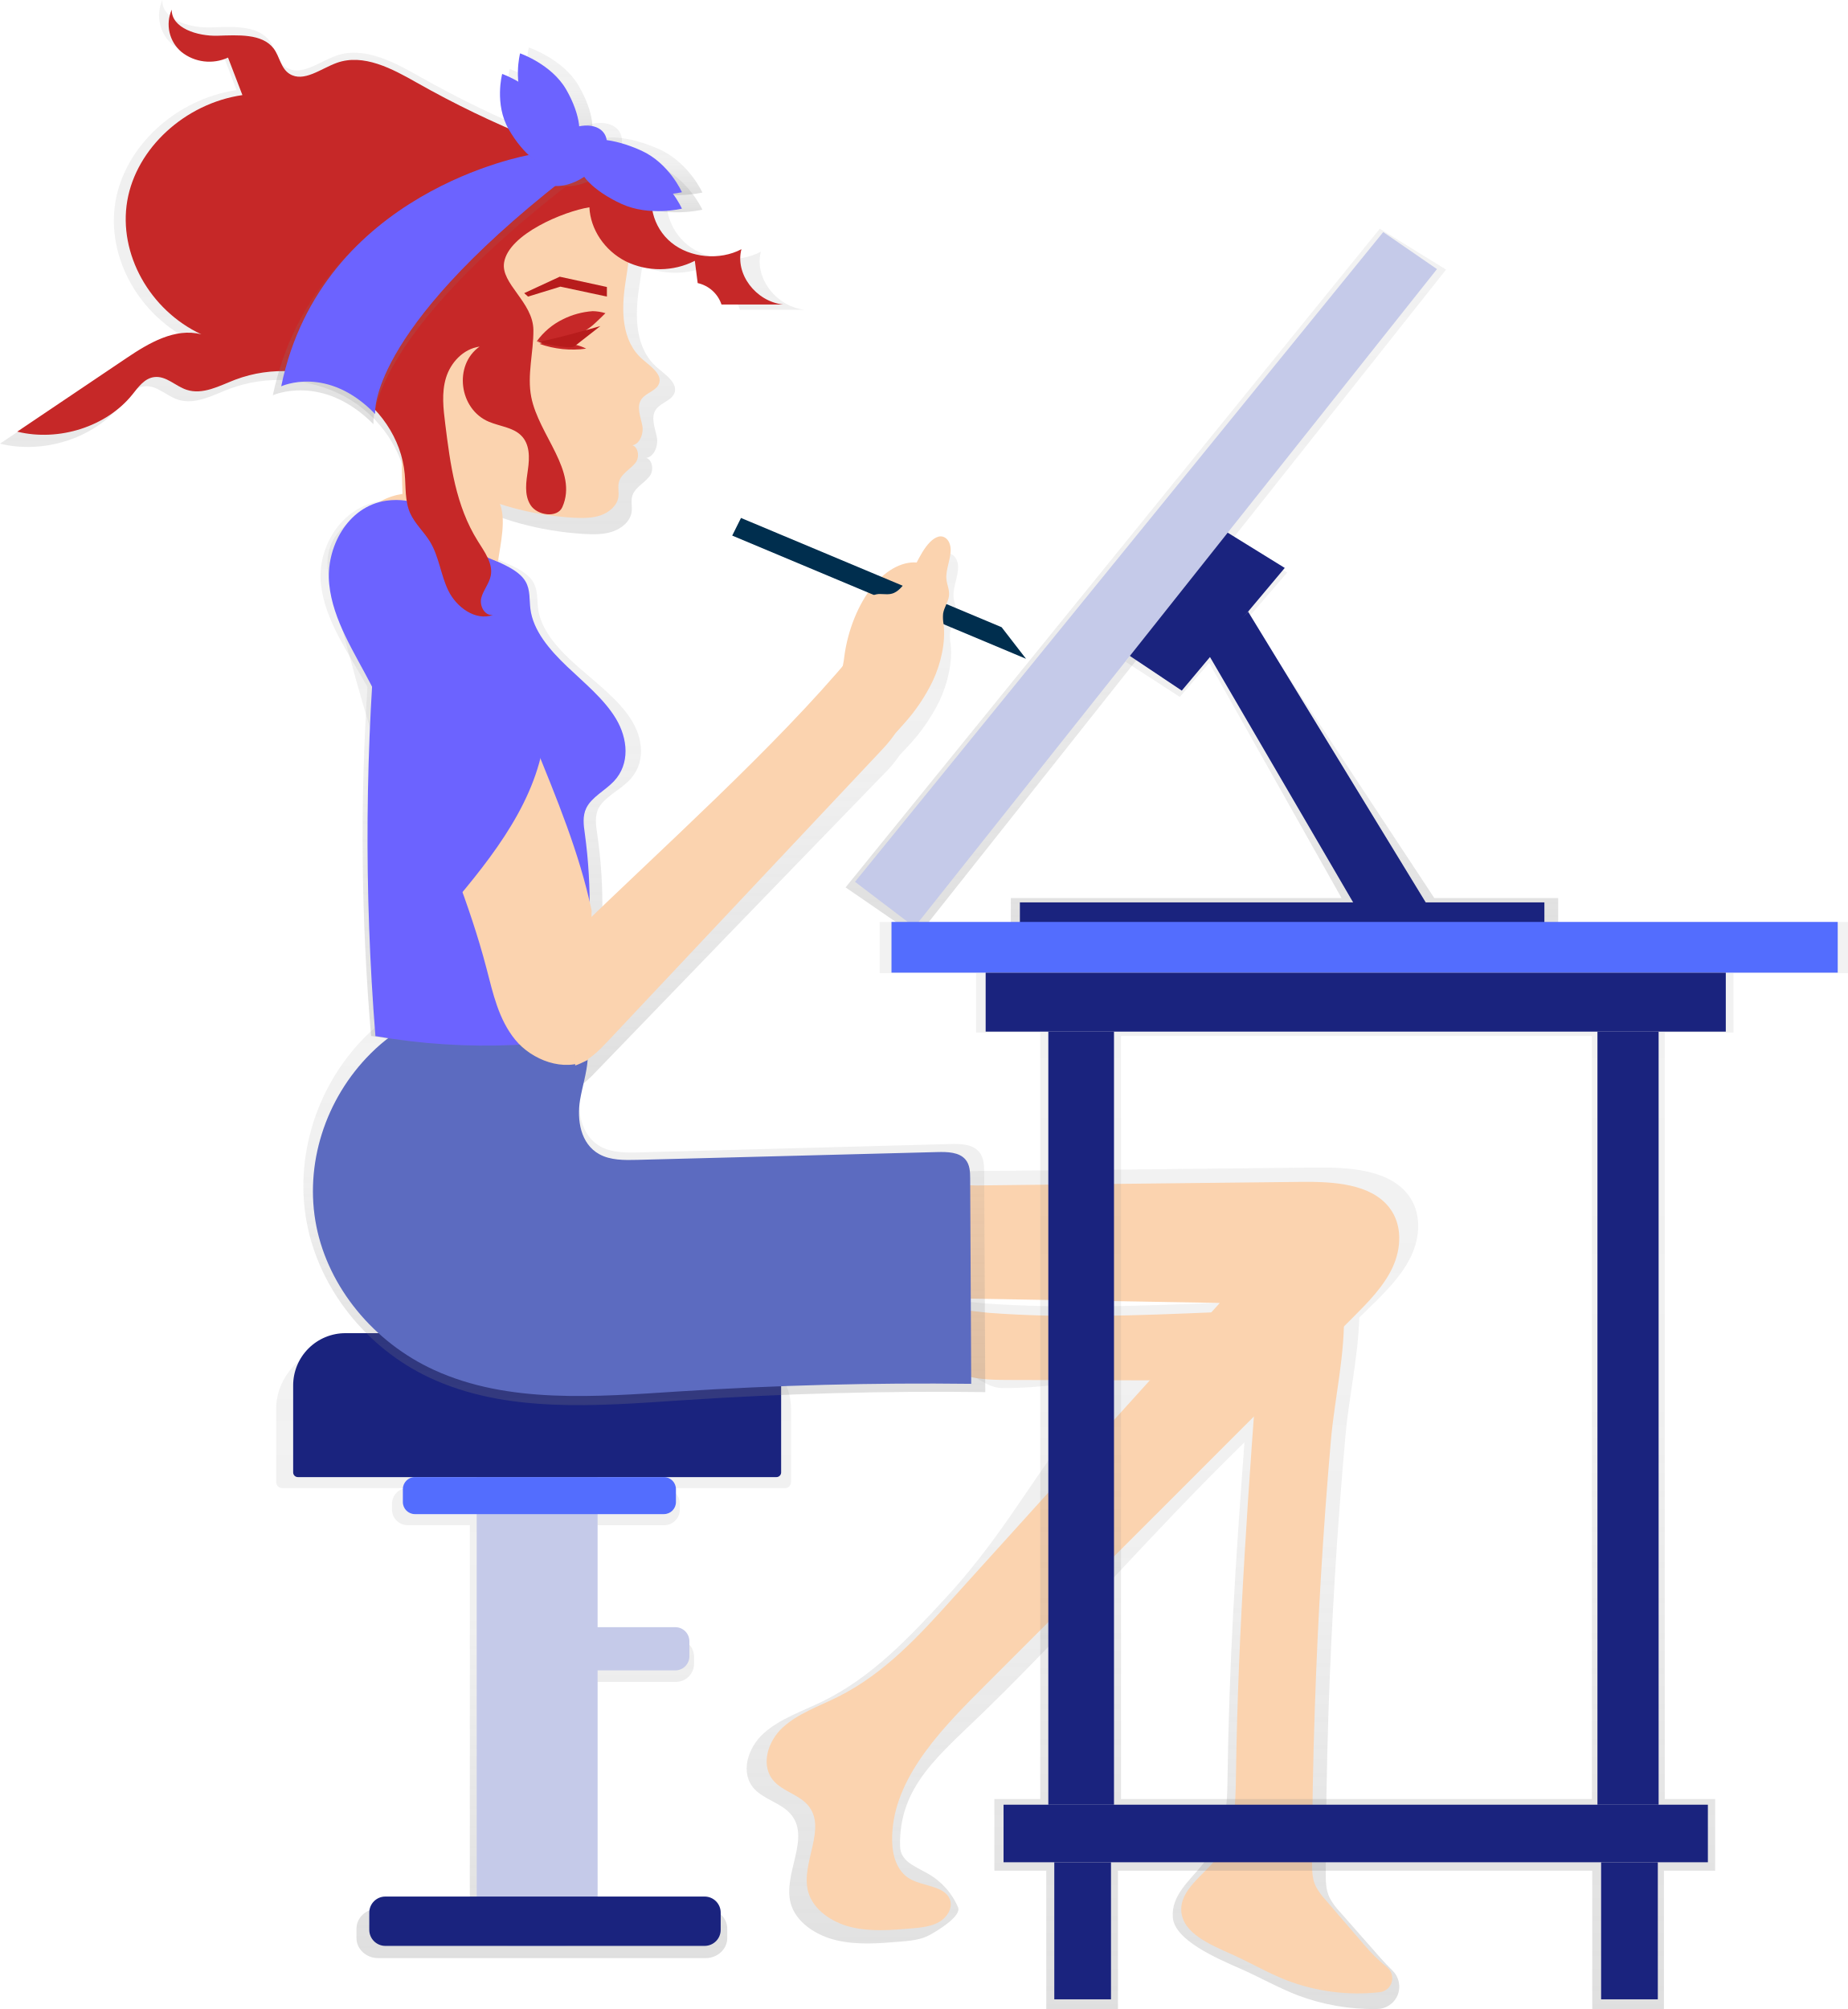
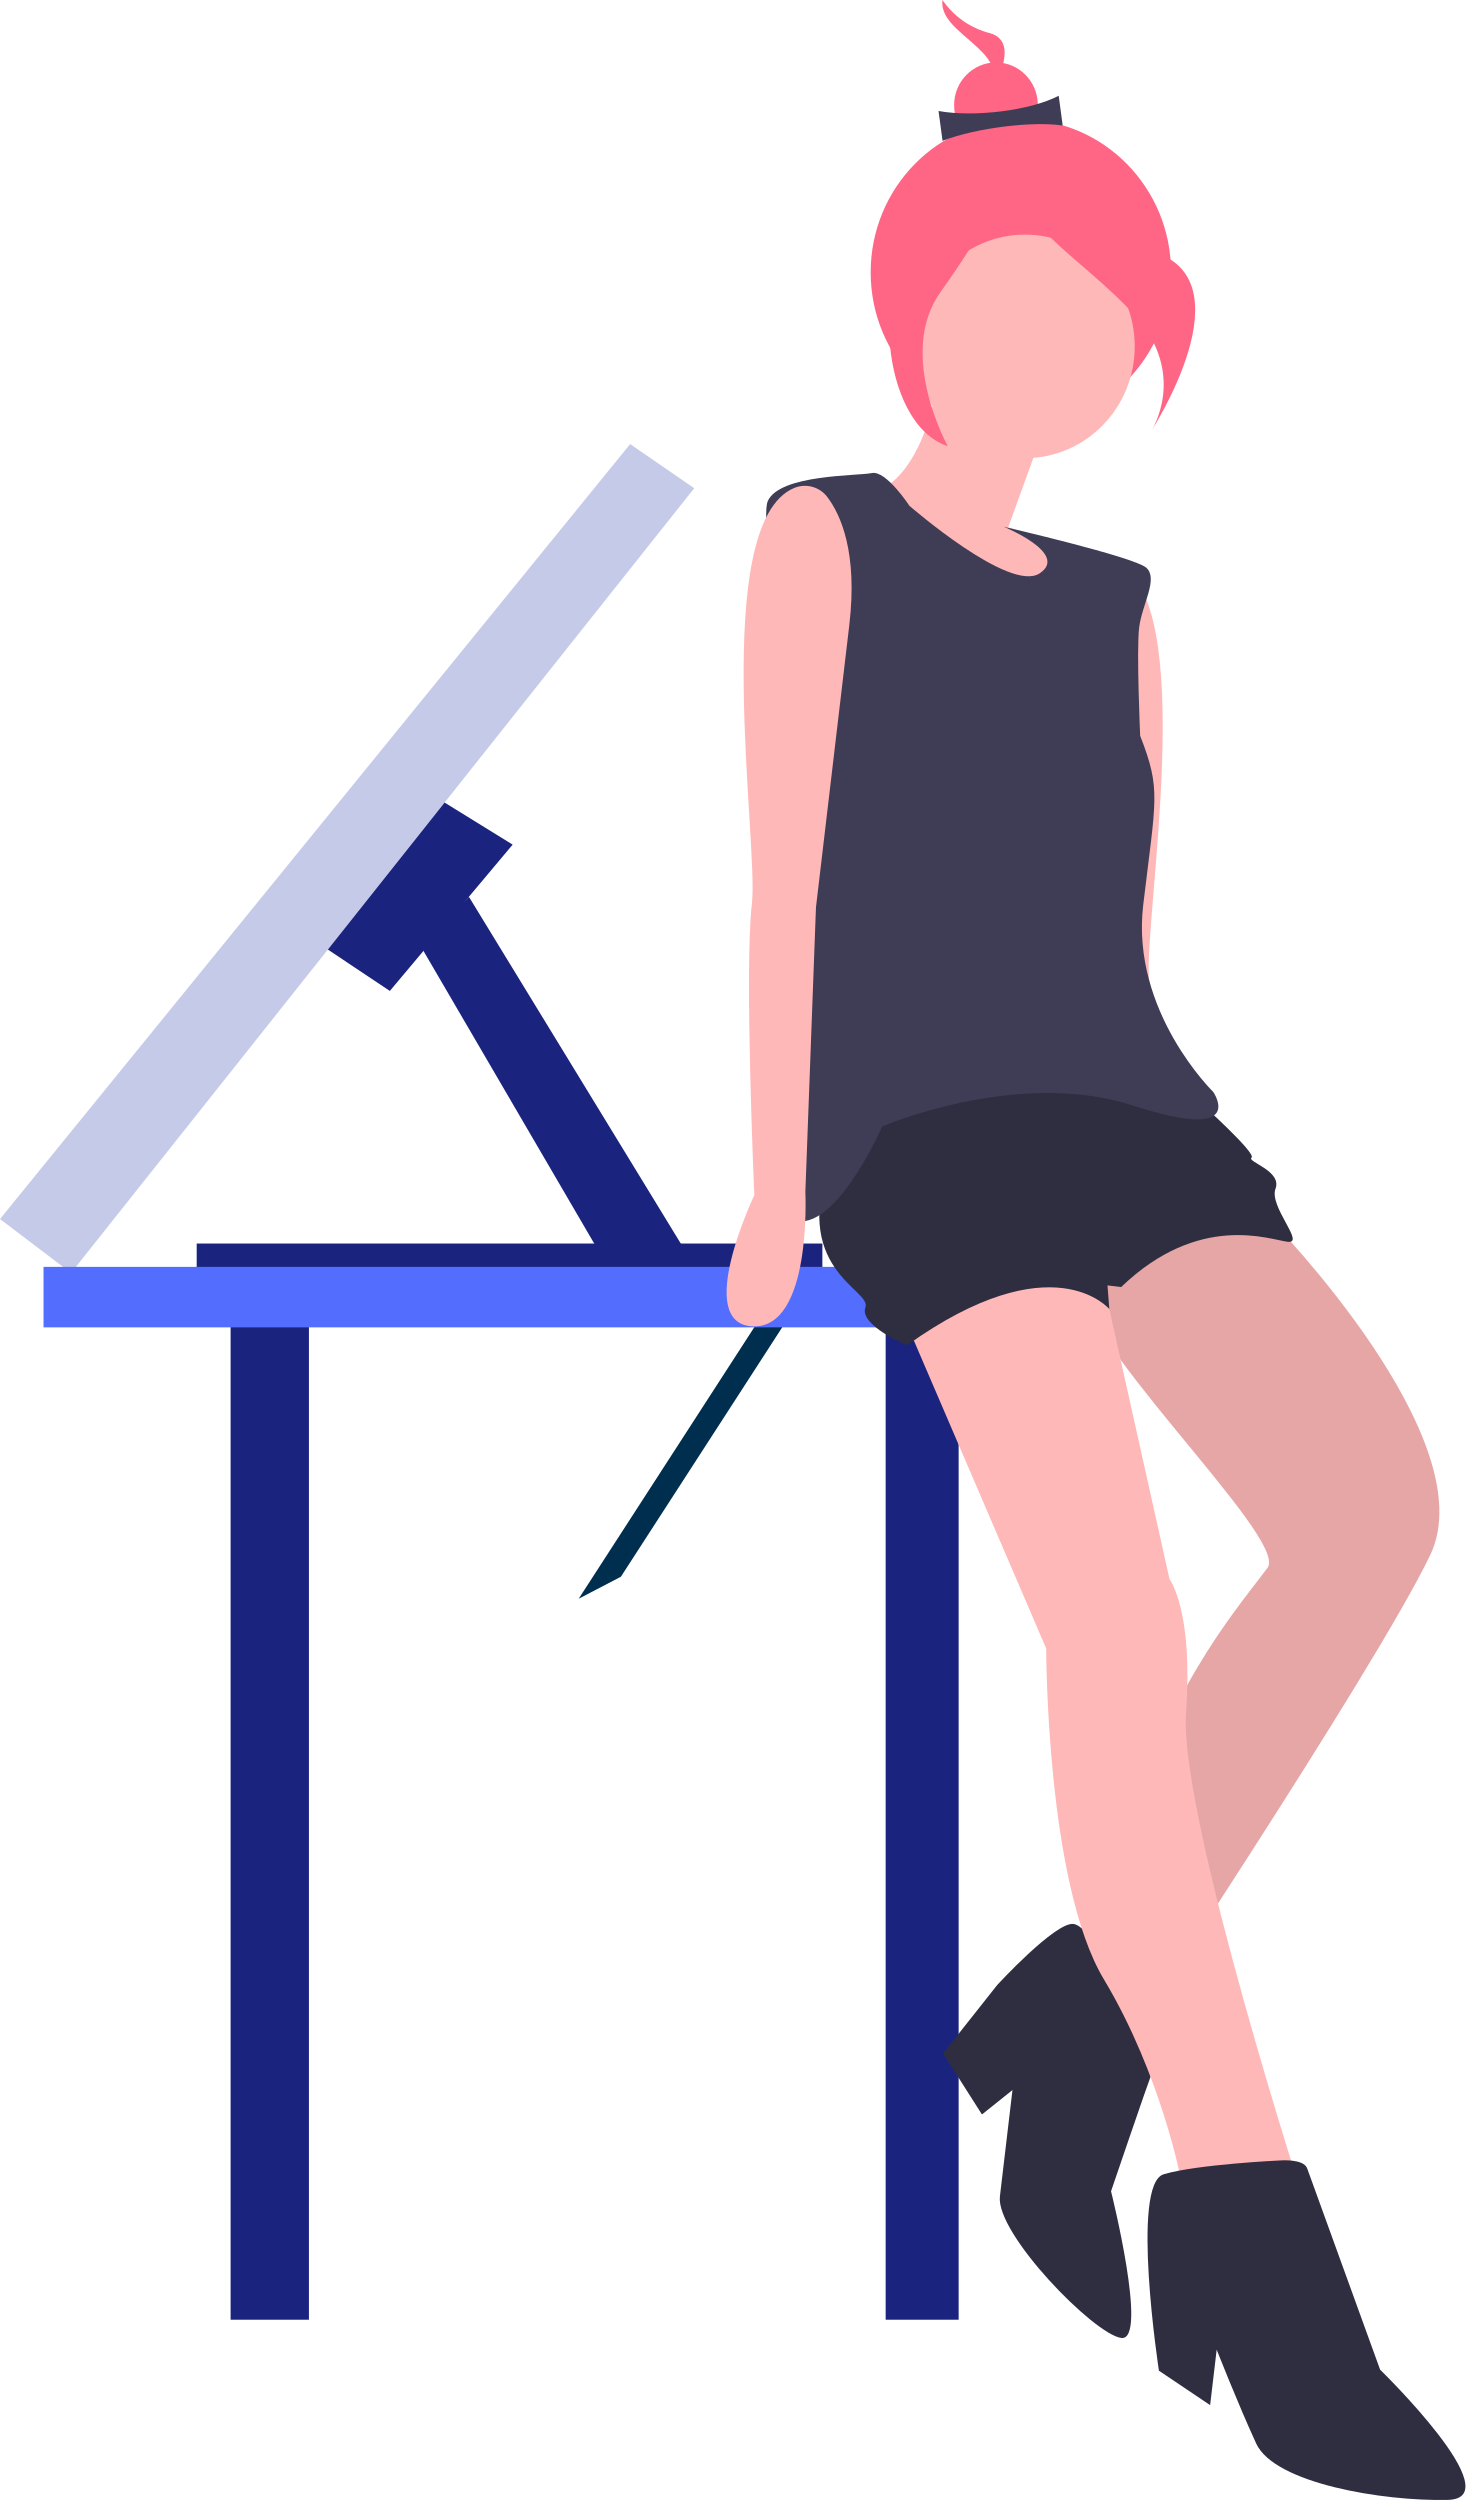
- <svg xmlns="http://www.w3.org/2000/svg" xmlns:xlink="http://www.w3.org/1999/xlink" id="350739a3-2748-429c-9318-88634c23ea2f" data-name="Layer 1" width="690" height="750" viewBox="0 0 690 750">
-   <defs>
-     <linearGradient id="b2b6498c-c73a-4615-944a-065a6baf6252" x1="454.23" y1="806" x2="454.23" y2="576.69" gradientUnits="userSpaceOnUse">
-       <stop offset="0" stop-color="gray" stop-opacity="0.25" />
-       <stop offset="0.54" stop-color="gray" stop-opacity="0.12" />
-       <stop offset="1" stop-color="gray" stop-opacity="0.1" />
-     </linearGradient>
-     <linearGradient id="7ab3958e-620c-4d28-8685-0fb21c86c79d" x1="405.22" y1="313.18" x2="405.22" y2="75" xlink:href="#b2b6498c-c73a-4615-944a-065a6baf6252" />
-     <linearGradient id="44d6688e-5226-4c66-87e8-a6d6f491c0a4" x1="494.97" y1="484.21" x2="494.97" y2="265.03" xlink:href="#b2b6498c-c73a-4615-944a-065a6baf6252" />
-     <linearGradient id="1500edc8-9a55-44f2-885b-2dd36d5bdd05" x1="659.2" y1="825" x2="659.2" y2="510.81" xlink:href="#b2b6498c-c73a-4615-944a-065a6baf6252" />
-     <linearGradient id="9af1d0ae-a590-430d-ae80-98dbd9e8f531" x1="495.61" y1="599.49" x2="495.61" y2="444.93" xlink:href="#b2b6498c-c73a-4615-944a-065a6baf6252" />
-     <linearGradient id="34f78669-b23d-4ab1-8c5c-22321ab1b0d2" x1="434.5" y1="465.3" x2="434.5" y2="261.66" xlink:href="#b2b6498c-c73a-4615-944a-065a6baf6252" />
-     <linearGradient id="15161610-d0a9-47c6-98b5-23278ed0e834" x1="427.82" y1="349.66" x2="427.82" y2="85.38" xlink:href="#b2b6498c-c73a-4615-944a-065a6baf6252" />
-     <linearGradient id="a0ddf97b-93e0-4a8f-8774-b49072212569" x1="479.61" y1="349.66" x2="479.61" y2="200.4" xlink:href="#b2b6498c-c73a-4615-944a-065a6baf6252" />
-     <linearGradient id="2bee37e0-2d9b-4662-ae1d-b3cf1ca60e2a" x1="764.23" y1="825" x2="764.23" y2="419.18" xlink:href="#b2b6498c-c73a-4615-944a-065a6baf6252" />
-     <linearGradient id="8aa9c736-1eec-4e32-9461-b6e60f9b1a89" x1="413.29" y1="233.36" x2="413.29" y2="132.39" xlink:href="#b2b6498c-c73a-4615-944a-065a6baf6252" />
-     <linearGradient id="d9ada613-dde6-45bc-b488-8b2b1810a1fd" x1="456.74" y1="136.85" x2="456.74" y2="100.75" xlink:href="#b2b6498c-c73a-4615-944a-065a6baf6252" />
-     <linearGradient id="04f0f6de-d317-4c80-ae89-0cea7eae7536" x1="463.9" y1="128.84" x2="463.9" y2="92.74" xlink:href="#b2b6498c-c73a-4615-944a-065a6baf6252" />
-     <linearGradient id="c856d43b-3ca2-4ba2-a7a8-f05bf341c426" x1="496.87" y1="147.84" x2="496.87" y2="126.33" xlink:href="#b2b6498c-c73a-4615-944a-065a6baf6252" />
-     <linearGradient id="01b1cdda-403a-4ec8-ad9e-4202d5e8c012" x1="496.87" y1="154.25" x2="496.87" y2="132.74" xlink:href="#b2b6498c-c73a-4615-944a-065a6baf6252" />
-     <linearGradient id="3b7b984a-50c4-4794-b3b8-62415a3b66ee" x1="473.09" y1="144.48" x2="473.09" y2="120.89" xlink:href="#b2b6498c-c73a-4615-944a-065a6baf6252" />
-   </defs>
-   <path d="M524.16,576.69H384.31c-14.41,0-26.19,10.93-26.19,24.28v27.4a2.28,2.28,0,0,0,2.35,2.18h46.9a5.85,5.85,0,0,0-6,5.6v2.64a5.85,5.85,0,0,0,6,5.6h23.05V787.53H396.16c-4.43,0-8.06,3.36-8.06,7.47v3.53c0,4.11,3.63,7.47,8.06,7.47H518.48c4.43,0,8.06-3.36,8.06-7.47V795c0-4.11-3.63-7.47-8.06-7.47H478V702.89h29.1a6.83,6.83,0,0,0,7.05-6.54v-3.08a6.83,6.83,0,0,0-7.05-6.54H478V644.4h24.82a5.85,5.85,0,0,0,6-5.6v-2.64a5.85,5.85,0,0,0-6-5.6H548a2.28,2.28,0,0,0,2.35-2.18V601C550.35,587.62,538.56,576.69,524.16,576.69Z" transform="translate(-255 -75)" fill="url(#b2b6498c-c73a-4615-944a-065a6baf6252)" />
-   <g id="a29f8df2-37c7-4f0a-b150-52ed2d0903e8" data-name="&lt;Group&gt;">
-     <rect id="1ae8be24-bc05-4fdd-8e2e-97717234ca3e" data-name="&lt;Rectangle&gt;" x="203.49" y="607.46" width="53.91" height="16.12" rx="5.25" ry="5.25" fill="#c5cae9" />
-     <rect id="ea36bd22-9cd6-47e2-b85e-642ef326de2e" data-name="&lt;Rectangle&gt;" x="177.99" y="524.56" width="45.13" height="201.88" rx="13" ry="13" fill="#c5cae9" />
-     <path id="cc9c0523-5ba7-4ef5-a4a7-dc9938e8067e" data-name="&lt;Rectangle&gt;" d="M129,497.7H272.16a19.5,19.5,0,0,1,19.5,19.5v32.48a1.75,1.75,0,0,1-1.75,1.75H111.21a1.75,1.75,0,0,1-1.75-1.75V517.2A19.5,19.5,0,0,1,129,497.7Z" fill="#1a237e" />
-     <rect id="aa3b4f98-38f9-44a2-89c3-c74ddcab3699" data-name="&lt;Rectangle&gt;" x="150.42" y="551.43" width="101.96" height="13.82" rx="4.5" ry="4.5" fill="#536dfe" />
-     <rect id="4c7f51d0-c2f5-432e-a9e1-ccfdf3b3c539" data-name="&lt;Rectangle&gt;" x="137.88" y="708.02" width="131.21" height="18.42" rx="6" ry="6" fill="#1a237e" />
-   </g>
-   <path d="M539.11,168.94c-8.52,4.52-20.13,3.43-27.49-2.58s-9.89-16.47-6-24.78a389.45,389.45,0,0,1-93.94-38c-9.56-5.43-20.86-11.49-31.32-7.73-6.25,2.25-13,7.81-18.52,4.32-3.48-2.19-3.83-6.76-6.23-9.94-4.51-6-14.08-5.25-22-5s-18.15-2.91-18-10.17a14.2,14.2,0,0,0,3.79,16.59,17.53,17.53,0,0,0,18.29,2.22l5.64,14.77c-22.5,3.27-41.65,20.86-45.21,41.54s8.75,42.84,29.05,52.33c-10.32-2.68-20.66,3.46-29.31,9.29L255,240.63c16.34,4,35-2,45.1-14.5,2.36-2.93,4.8-6.49,8.74-6.93,4.63-.52,8.22,3.57,12.61,5,6.32,2.06,12.92-1.6,19.1-4a52.65,52.65,0,0,1,43.48,3c12.9,7.19,21.7,20.24,23,34.05.48,5.22,0,10.66,2.18,15.49,1.82,4,5.3,7.13,7.62,10.89,3.7,6,4.27,13.19,7.3,19.48s10.52,12,17.51,9.49c-3.36.47-5.4-3.65-4.62-6.69s3.1-5.62,3.71-8.69c1-4.84-2.44-9.38-5.11-13.64a73.46,73.46,0,0,1-8.89-22.27c13.7,7.69,29.91,12,46,13,3.7.24,7.51.31,11-.87s6.58-3.84,7.09-7.22c.3-2-.33-4.14.27-6.11.93-3.05,4.43-4.74,6.45-7.31,1.71-2.18,1.06-6.15-1.22-6.86,3-.46,4.54-4.65,3.93-7.75-.7-3.56-2.46-7.55-.2-10.51,1.77-2.33,5.54-3.11,6.69-5.75,1.62-3.73-3.08-6.9-6.28-9.63-8.41-7.19-8.43-19.3-6.87-29.76.4-2.73.86-5.51,1.23-8.3a30.42,30.42,0,0,0,26.05-.69l1.12,8.73a12.76,12.76,0,0,1,9.34,8.37l24.14,0C544.7,189.46,536.53,178.59,539.11,168.94Z" transform="translate(-255 -75)" fill="url(#7ab3958e-620c-4d28-8685-0fb21c86c79d)" />
-   <path id="6720e991-48ce-4b6f-bf66-be2a7100720d" data-name="&lt;Path&gt;" d="M421.4,155.42c9.69-7.46,20.47-14.44,32.91-16.47s26.87,2.14,32.77,12.4c5.11,8.88,2.86,19.62,1.38,29.57S487,202.39,495,209.23c3,2.6,7.51,5.62,6,9.16-1.09,2.51-4.68,3.25-6.37,5.47-2.15,2.82-.47,6.61.19,10s-1.4,8.12-5,7.33c3.19-.7,4.39,4.13,2.47,6.57s-5.25,4-6.14,7c-.57,1.87,0,3.88-.26,5.81-.48,3.21-3.44,5.75-6.75,6.86s-6.94,1-10.46.82c-24.57-1.57-49.4-11.11-64.22-29.17C381,210.52,394.13,176.42,421.4,155.42Z" transform="translate(-255 -75)" fill="#fbd3af" />
-   <path d="M612.72,286.38c-.17-3.46-2.5-5.3-4.82-4.69s-4.54,3.11-6.33,6c-.79,1.26-1.52,2.59-2.25,3.94-5.76-.43-12.14,2.9-17.36,9.15-5.6,6.71-9.76,16.67-11.15,26.68-.18,1.33-.38,2.64-.66,3.93-28.06,31.8-67.39,66.32-99.08,96l.06-2.46c-9.6-44.07-36.22-84.25-44-128.59-1.58-9-2.75-18.8-9.82-25.35-8.38-7.76-23.84-7.75-32.71-.45-10.83,8.91-7.29,19.42-4.28,30.31,6.93,25.07,12.76,49.33,22.67,73.78,9.7,23.94,20.13,47.75,26.79,72.55,2.55,9.48,4.71,19.44,11.3,27.22,5.47,6.46,15.14,10.81,23.69,9.31v.57a19.77,19.77,0,0,0,3.72-1.64c.45-.18.9-.36,1.33-.59v-.24a49.15,49.15,0,0,0,8.13-7.17L528.8,422l56-57.83a48.9,48.9,0,0,0,6.2-7.35c1-1.09,2.07-2.17,3.09-3.3a69.2,69.2,0,0,0,11.61-16.68c3.13-6.61,5.07-14.73,4.22-21.61a14.16,14.16,0,0,1-.19-4.14c.38-2.33,2-4.27,2.29-6.6.36-2.51-.83-4.38-1-6.76C610.78,294.13,612.9,290,612.72,286.38Z" transform="translate(-255 -75)" fill="url(#44d6688e-5226-4c66-87e8-a6d6f491c0a4)" />
-   <path id="7052da1e-4b21-4f06-90d1-56ef790211c9" data-name="&lt;Path&gt;" d="M570.27,319.91c1.31-9.76,5.25-19.47,10.55-26s11.89-9.81,17.65-8.77a6.68,6.68,0,0,1,4.15,2.23,8.77,8.77,0,0,1,1.68,6.19,73.57,73.57,0,0,0-14.46,5.88,35.89,35.89,0,0,0-9.42,6.79,30.38,30.38,0,0,0-7.14,12.39,76.35,76.35,0,0,1-2.17,7.7c-.72,1.74-2.23,4-3.44,3.67a18,18,0,0,1,1.34-3.86A32.59,32.59,0,0,0,570.27,319.91Z" transform="translate(-255 -75)" fill="#fbd3af" />
-   <path d="M770.5,806l-15.18-17.23a23.83,23.83,0,0,1-3.88-5.31C750,780.47,750,777.19,750,774q.06-29.61,1-59.22,1.74-52,6.36-103.81c1.27-14.29,4.77-29.58,5.16-44.11l3.57-3.48c6.07-5.93,12.25-12,15.78-19.42s3.94-16.51-1.23-23.09c-7.38-9.39-22.3-10.17-35.11-10l-85.72.91L617,512.2c-2.91,0-34.84-1.79-34.11-.3,3.35,6.88,1.08,14.77.15,22.24s.49,16.46,7.91,19.94c3.33,1.56,7.24,1.66,11,1.72l111.49,1.89-3.39,3.66c-29.27,1.19-58.65,2.32-87.9.21-7.14-.52-18.49-3.42-23.08,3.26-6.24,9.1,4.36,18.47,13.3,21,6,1.69,10.6,7.35,16.89,7.37,18.21,0,22.53-2.58,40.74-2.53-26,28-36.21,53.13-62.17,81.17-13.4,14.48-27.27,29.31-45.69,38.32-7.56,3.7-15.93,6.46-22,11.93s-8.94,15-3.39,20.86c3.59,3.81,9.68,5.15,13.21,9,8.16,8.92-2.82,22.44.28,33.65,1.92,6.95,9.22,11.86,16.92,13.72s15.85,1.22,23.79.56c3.86-.32,7.88-.68,11.19-2.51s11.93-7.08,10.57-10.34a26.21,26.21,0,0,0-11.46-12.67c-5.21-2.93-10.05-4.62-10.18-10.14-.53-22.53,14.84-34.08,31.83-50.68,36.27-35.44,60.48-64.65,96.75-100.08-3.44,46.42-5.72,81.45-6.37,128-.15,10.91-1.83,20.26-8.91,29.14-5.39,6.76-12.11,12-11.46,20.27.67,8.48,16.49,15.27,25,19,7.35,3.2,14.26,7.2,21.77,10.08A79.74,79.74,0,0,0,769.16,825,8.35,8.35,0,0,0,775,810.73C773.4,809.17,771.9,807.55,770.5,806Z" transform="translate(-255 -75)" fill="url(#1500edc8-9a55-44f2-885b-2dd36d5bdd05)" />
-   <path id="28e42494-b735-43b2-9937-17aee1b58b01" data-name="&lt;Path&gt;" d="M744.89,770c0,3.08,0,6.25,1.33,9.08a23,23,0,0,0,3.65,5.12l14.3,16.62a62.31,62.31,0,0,0,8.63,8.53,5.25,5.25,0,0,1-2.59,9.37,74.3,74.3,0,0,1-35-4.51c-7.07-2.78-13.58-6.64-20.5-9.72-8-3.58-18-7.75-18.63-15.93-.62-8,8.23-13.42,13.31-19.94,6.67-8.56,6.94-19.84,7.08-30.37.75-54.9,4.83-109.7,8.91-164.47.28-3.8.62-7.77,2.77-11,5.72-8.67,28.06-11.18,28.59,1.55.65,15.73-3.45,32.74-4.82,48.47q-4.35,50-6,100.11Q744.94,741.44,744.89,770Z" transform="translate(-255 -75)" fill="#fbd3af" />
-   <path id="3f1bacaa-d88a-4b56-af1e-375f8267b0c5" data-name="&lt;Path&gt;" d="M707.92,564.92c6.19-.26,12.48-.52,18.53.72s12,4.17,15.22,9,3.24,11.74-1.09,15.82l-107.74-.29c-5.92,0-12,0-17.61-1.67-8.41-2.42-18.41-11.45-12.52-20.23,4.32-6.44,15-3.64,21.74-3.14C652.22,567.2,680.13,566.08,707.92,564.92Z" transform="translate(-255 -75)" fill="#fbd3af" />
-   <path id="3c9c89b7-12bf-4c61-be7e-c89d9115da7d" data-name="&lt;Path&gt;" d="M740.72,516.22c12.06-.13,26.12.62,33.07,9.67,4.87,6.34,4.48,15.13,1.16,22.27s-9.14,13-14.86,18.73L620.62,706.38c-16,16-33,34.33-32.51,56.06.12,5.32,1.76,11.2,6.67,14S607.6,779,609.63,784c1.28,3.15-.93,6.76-4,8.52s-6.9,2.11-10.54,2.42c-7.48.63-15.16,1.25-22.41-.54s-14.13-6.54-15.94-13.23c-2.92-10.81,7.43-23.84-.26-32.45-3.32-3.72-9.06-5-12.44-8.69-5.23-5.69-2.53-14.84,3.19-20.11s13.61-7.93,20.73-11.5c17.35-8.69,30.41-23,43-37l99.49-110-105-1.82c-3.54-.06-7.22-.16-10.36-1.66-7-3.35-8.33-12-7.45-19.23s3-14.8-.15-21.44c-.68-1.44,29.39.32,32.13.29L660,517.1Z" transform="translate(-255 -75)" fill="#fbd3af" />
-   <g id="474b98a1-190c-4566-9beb-ffed98568861" data-name="&lt;Group&gt;">
-     <path d="M469.56,449.58c4.18,3.86,5.42,9.83,5.05,15.35s-2.11,10.87-3,16.34c-1.26,8,.16,17.56,7.49,21.7,4.31,2.43,9.63,2.37,14.64,2.24l116-3.12c3.93-.11,8.46,0,10.89,3,1.73,2.08,1.82,5,1.84,7.61l.41,82q-56.64-.71-113.22,3.05c-32,2.13-65.77,5-94.46-8.52-23.45-11.07-40.87-33-45.6-57.43s3.32-50.8,21.09-69.06c10.1-10.38,22.5-17.29,37.41-15.26C441,449.16,458.68,439.54,469.56,449.58Z" transform="translate(-255 -75)" fill="url(#9af1d0ae-a590-430d-ae80-98dbd9e8f531)" />
-   </g>
-   <path id="de0f5c02-982e-4d07-abeb-5972028f19d6" data-name="&lt;Path&gt;" d="M469.57,456c4,3.6,5.23,9.19,4.88,14.35s-2,10.16-2.87,15.28c-1.22,7.47.16,16.42,7.23,20.28,4.16,2.27,9.3,2.22,14.14,2.09l112-2.91c3.79-.1,8.17,0,10.52,2.77,1.67,1.95,1.76,4.64,1.77,7.12l.39,76.63q-54.69-.67-109.31,2.85c-30.85,2-63.5,4.68-91.2-8-22.64-10.35-39.45-30.85-44-53.69s3.2-47.5,20.36-64.56c9.75-9.7,21.72-16.17,36.12-14.27C442,455.6,459.07,446.61,469.57,456Z" transform="translate(-255 -75)" fill="#5c6bc0" />
-   <path d="M490.47,343.33c-4.79-7.37-12.71-13.28-19.8-19.53S457,310.41,455.92,302.26c-.46-3.39,0-7-1.89-10.07-2.12-3.45-6.75-5.59-11.18-7.46-1.59-.67-4-1.84-6.95-3.21-9.61-11.11-22.46-21.67-38.07-19.6s-24.49,17.71-23,31.18,10.14,25.46,17,37.68l.38.7a866.27,866.27,0,0,0,1.35,130.27,279.13,279.13,0,0,0,55.85,3.31c7.42-.3,15.47-1.13,20.65-5.11,4.52-3.47,5.81-8.57,6.71-13.36a183.06,183.06,0,0,0,1.2-60.39c-.47-3.21-1-6.57.58-9.58,2.14-4,7.59-6.5,11.11-10C496.27,360.15,495.26,350.7,490.47,343.33Z" transform="translate(-255 -75)" fill="url(#34f78669-b23d-4ab1-8c5c-22321ab1b0d2)" />
-   <path id="3b5bb8ef-3798-47b9-ad8e-77eb1f199cc8" data-name="&lt;Path&gt;" d="M440.92,284.72c4.1,1.87,8.39,4,10.36,7.46,1.76,3.1,1.33,6.68,1.75,10.07,1,8.15,7.11,15.29,13.67,21.54S480.61,336,485,343.33s5.37,16.82-.79,23.34c-3.27,3.46-8.31,5.91-10.3,10-1.47,3-1,6.37-.54,9.58a197.41,197.41,0,0,1-1.11,60.39c-.83,4.8-2,9.89-6.22,13.36-4.8,4-12.26,4.81-19.13,5.11a239.83,239.83,0,0,1-51.74-3.31,935.1,935.1,0,0,1,1.25-162.65c.55-5.83.86-24.74,9.24-27.4C412.93,269.42,434.45,281.77,440.92,284.72Z" transform="translate(-255 -75)" fill="#6c63ff" />
-   <path id="0b33ad1d-f45f-4704-8b1d-b0b523832c47" data-name="&lt;Path&gt;" d="M431.42,251.73c3.8,3.12,7.71,6.36,9.87,10.6,3,5.92.53,15.9-.37,22.38-10.59-3.91-19.54-10.91-30.13-14.83-1.77-.65-3.65-1.4-4.66-2.89s-.89-3.12-.83-4.75c.17-4.25-1.67-26.77,2.61-28.44C411.56,232.4,428.26,249.07,431.42,251.73Z" transform="translate(-255 -75)" fill="#fbd3af" />
-   <path id="24e51810-942c-44db-80d5-d6ddd6abbd26" data-name="&lt;Path&gt;" d="M474.58,470.63c-9,4.74-21,.12-27.21-7.47s-8.29-17.3-10.7-26.54c-6.31-24.19-16.18-47.4-25.36-70.75-9.38-23.85-14.9-47.49-21.46-71.94-2.85-10.61-6.2-20.87,4.05-29.56,8.41-7.12,23-7.13,31,.44,6.7,6.39,7.8,16,9.3,24.72,7.4,43.24,32.61,82.42,41.7,125.39" transform="translate(-255 -75)" fill="#fbd3af" />
-   <path id="e3f05074-c8c0-49eb-a2f7-b7cbd31f903f" data-name="&lt;Path&gt;" d="M469.8,423.16c32.09-31.3,74.57-69.06,103-103.2,4.71,2.54,9.49,5.14,13.22,8.8s6.32,8.62,5.7,13.61c-.64,5.18-4.52,9.46-8.23,13.4l-53.05,56.39-48.2,51.23c-3.56,3.78-7.35,7.72-12.48,9.39" transform="translate(-255 -75)" fill="#fbd3af" />
-   <polygon id="59caff77-b1c1-492c-a2f0-fa101efe18c0" data-name="&lt;Path&gt;" points="226.6 107.14 208.99 103.3 195.72 109.44 197.16 110.72 209.24 107.01 226.6 110.72 226.6 107.14" fill="#b71c1c" />
-   <path id="63c0f8c5-67b2-494f-a1f1-f588a75db777" data-name="&lt;Path&gt;" d="M466.15,203.36a16.12,16.12,0,0,1,7.72,1.8,37,37,0,0,1-17.42-1.78,22.89,22.89,0,0,1,9.78-1" transform="translate(-255 -75)" fill="#c62828" />
-   <path id="c3d3106c-b938-4095-9cb7-e036e9d8eafa" data-name="&lt;Path&gt;" d="M455.4,202.45c.09-.13,4.8.22,5.36.18a27.48,27.48,0,0,0,5.64-1,27.05,27.05,0,0,0,9.93-5.22c1.12-.94,4.73-4.49,4.73-4.49a17.15,17.15,0,0,0-4.76-.76,29.49,29.49,0,0,0-11.2,3.07A26,26,0,0,0,455.4,202.45Z" transform="translate(-255 -75)" fill="#c62828" />
-   <path id="e5a75032-d7c9-4ecd-a331-a892211ed6bc" data-name="&lt;Path&gt;" d="M479.17,196.72s-21.94,6.33-23.61,5.76l1.67.58s9.82,2.3,12.12,1.34Z" transform="translate(-255 -75)" fill="#b71c1c" />
-   <polygon id="2834f509-b23b-41d2-9cd0-778e5888e376" data-name="&lt;Path&gt;" points="274.16 199.66 276.94 194.08 373.63 234.61 381.35 244.6 274.16 199.66" fill="#002e4e" stroke="#002e4e" stroke-miterlimit="10" stroke-width="1.12" />
-   <path id="93c71124-b5c2-463f-88da-10e8cfc4b014" data-name="&lt;Path&gt;" d="M592.32,345.39a67.54,67.54,0,0,0,11-16.27c3-6.44,4.8-14.36,4-21.08a14.22,14.22,0,0,1-.18-4c.36-2.28,1.85-4.16,2.16-6.44.34-2.45-.78-4.27-.95-6.59-.25-3.53,1.76-7.52,1.59-11.09-.16-3.37-2.37-5.16-4.56-4.57s-4.29,3-6,5.81-3.12,5.95-4.78,8.8-3.65,5.46-5.85,6.41c-1.72.74-3.38.39-5.06.39a5.86,5.86,0,0,0-5,2.39c-2.43,3.24-2.49,8.68-3.82,13.12a55,55,0,0,1-3.77,8.32,20.81,20.81,0,0,0-2.49,8.94,17.34,17.34,0,0,0,1,5.08l3.75,12.19c1.06,3.45,2,9.39,3.67,11.94,1,1.5,1.77.21,3.3-1.16q2.05-1.83,4.07-3.79Q588.44,349.84,592.32,345.39Z" transform="translate(-255 -75)" fill="#fbd3af" />
-   <polygon points="515.18 85.38 315.72 331.28 342.45 349.66 539.93 100.65 515.18 85.38" fill="url(#15161610-d0a9-47c6-98b5-23278ed0e834)" />
-   <polygon points="535.54 335.26 466.33 230.29 480.62 213.74 458.39 200.4 420.26 247.04 440.5 260.17 451.49 247.46 500.9 335.26 377.42 335.26 377.42 349.66 581.79 349.66 581.79 335.26 535.54 335.26" fill="url(#a0ddf97b-93e0-4a8f-8774-b49072212569)" />
-   <g id="e0be627d-4936-4f3a-ae0a-e5062b8a04be" data-name="&lt;Group&gt;">
-     <polygon id="ffbea8ad-c235-4397-80c0-2d40cb112a3f" data-name="&lt;Path&gt;" points="319.24 329.2 516.47 86.64 536.53 100.46 341.46 346.09 319.24 329.2" fill="#c5cae9" />
-     <polygon id="7c4e4400-8a89-4bd8-ad31-fad4cfb123e9" data-name="&lt;Path&gt;" points="458.39 198.85 479.7 212.02 441.25 257.82 421.86 244.86 458.39 198.85" fill="#1a237e" />
-     <polygon id="78ac201e-ef76-4c1c-815f-1e640f4bd5bc" data-name="&lt;Path&gt;" points="466 228.33 532.91 337.83 506.72 339.44 450.96 243.87 466 228.33" fill="#1a237e" />
-     <rect id="790bbad8-bd49-415f-a3d1-4080b638ebe3" data-name="&lt;Rectangle&gt;" x="380.8" y="336.88" width="195.84" height="9.21" fill="#1a237e" />
-   </g>
-   <path d="M583.45,419.18v19.1h36v22.2h23.95V746.62H626.27v26.75h19.39V825h26.76V773.37H849.51V825h26.76V773.37h19.13V746.62H876.58V460.49h25.66v-22.2H945v-19.1ZM849.38,746.62H673.56V461.75H849.38Z" transform="translate(-255 -75)" fill="url(#2bee37e0-2d9b-4662-ae1d-b3cf1ca60e2a)" />
-   <g id="8706e65a-cbe2-45e8-994d-155b4f0e9b29" data-name="&lt;Group&gt;">
-     <rect id="934fbc91-4749-4282-b0ce-c59b9ae18af5" data-name="&lt;Rectangle&gt;" x="332.86" y="344.18" width="353.3" height="18.93" fill="#536dfe" />
-     <rect id="e6d21c10-e3a6-48e5-812c-3a21c7e54c26" data-name="&lt;Rectangle&gt;" x="368.02" y="363.12" width="276.35" height="22" fill="#1a237e" />
-     <rect id="9b72e8a2-315d-42f8-9428-6bb56a63a4c6" data-name="&lt;Rectangle&gt;" x="391.42" y="385.12" width="24.52" height="288.61" fill="#1a237e" />
-     <rect id="372ec2b5-a502-48ef-be85-3cee48c69169" data-name="&lt;Rectangle&gt;" x="596.45" y="385.12" width="22.84" height="288.61" fill="#1a237e" />
-     <rect id="93a541b1-5244-4db5-9056-0628478d9df9" data-name="&lt;Rectangle&gt;" x="374.7" y="673.73" width="262.98" height="21.49" fill="#1a237e" />
-     <rect id="e88c193b-f3a6-4168-b1e0-ced07e7df2eb" data-name="&lt;Rectangle&gt;" x="597.82" y="695.22" width="21.17" height="51.17" fill="#1a237e" />
-     <rect id="7480fcde-a0a4-4ec2-9e15-c42998372cc4" data-name="&lt;Rectangle&gt;" x="393.65" y="695.22" width="21.17" height="51.17" fill="#1a237e" />
-   </g>
-   <path id="f8aa1478-56a0-4597-a117-3ae269503f9b" data-name="&lt;Path&gt;" d="M399.22,261.92c-14.56,2.08-22.68,17.71-21.3,31.18s9.39,25.46,15.7,37.68c14,27.16,20.15,57.09,26.15,86.63,16.59-19.4,33.73-39.94,38.08-64.28,3.65-20.41-2.53-41.45-14.2-58.87C434.64,280.8,419.43,259,399.22,261.92Z" transform="translate(-255 -75)" fill="#6c63ff" />
-   <path id="541eb892-9cae-43c7-8ad8-efa69785ea69" data-name="&lt;Path&gt;" d="M475.07,152.38c.36,8.25,5.69,16.17,13.55,20.17a28.92,28.92,0,0,0,25.81-.18l1.07,8.31a12.14,12.14,0,0,1,8.89,8l23,0c-10.22-1.13-18-11.47-15.55-20.65-8.11,4.3-19.16,3.26-26.16-2.45s-9.42-15.67-5.72-23.57a370.79,370.79,0,0,1-89.41-36.19c-9.1-5.17-19.85-10.94-29.81-7.35-5.95,2.14-12.36,7.43-17.63,4.11-3.31-2.08-3.64-6.43-5.93-9.46-4.29-5.68-13.4-5-20.92-4.78S319,85.51,319.12,78.6a13.51,13.51,0,0,0,3.61,15.78,16.69,16.69,0,0,0,17.41,2.12l5.37,14c-21.42,3.11-39.65,19.85-43,39.52s8.33,40.76,27.66,49.79c-9.82-2.55-19.67,3.29-27.9,8.84l-40.83,27.49c15.56,3.82,33.36-1.9,42.93-13.79,2.25-2.79,4.57-6.18,8.32-6.59,4.4-.49,7.82,3.4,12,4.76,6,2,12.3-1.52,18.18-3.79a50.14,50.14,0,0,1,41.39,2.81c12.28,6.84,20.66,19.26,21.86,32.4.45,5,0,10.14,2.07,14.74,1.73,3.79,5,6.78,7.25,10.36,3.52,5.69,4.06,12.54,7,18.53s10,11.39,16.66,9c-3.2.45-5.14-3.47-4.4-6.36s2.95-5.35,3.53-8.27c.92-4.61-2.32-8.92-4.86-13-8.21-13.1-10.25-28.6-12.12-43.62-.72-5.75-1.42-11.67.26-17.24s6.32-10.81,12.55-11.69c-9.79,6.9-7.7,23.43,3.55,28.09,4,1.66,8.83,2.06,11.87,5,3.41,3.25,3.27,8.38,2.63,12.85s-1.49,9.36,1,13.25,10,4.92,11.85.74c6-13.45-8.79-26.8-11.6-41.09-1.62-8.24.86-16.66.8-25-.08-10.46-12.34-17.36-10.93-25.31C445,162.41,465.44,153.93,475.07,152.38Z" transform="translate(-255 -75)" fill="#c62828" />
-   <g id="88e47374-17f8-4c81-ad59-cca7930ebbb1" data-name="&lt;Group&gt;">
-     <g id="14cda41f-c0db-4c69-bed7-4144fdca84b9" data-name="&lt;Group&gt;">
-       <path d="M456,132.39s-83,14-99.14,90.18c0,0,18.48-8.44,37.59,10.8,0,0-3.55-31.23,75.29-91.43Z" transform="translate(-255 -75)" fill="url(#8aa9c736-1eec-4e32-9461-b6e60f9b1a89)" />
-     </g>
-     <g id="5bdfec83-34f1-4b16-b4eb-114da2c67497" data-name="&lt;Group&gt;">
-       <path d="M447.93,122.35c5.82,9.86,14.08,16.18,18.46,14.11s3.21-11.74-2.61-21.6-18.46-14.11-18.46-14.11S442.11,112.49,447.93,122.35Z" transform="translate(-255 -75)" fill="url(#d9ada613-dde6-45bc-b488-8b2b1810a1fd)" />
-     </g>
-     <g id="5c45504c-693e-43a2-87a8-ab884f896d5d" data-name="&lt;Group&gt;">
-       <path d="M455.1,114.33c5.82,9.86,14.08,16.18,18.46,14.11s3.21-11.74-2.61-21.6-18.46-14.11-18.46-14.11S449.28,104.47,455.1,114.33Z" transform="translate(-255 -75)" fill="url(#04f0f6de-d317-4c80-ae89-0cea7eae7536)" />
-     </g>
-     <g id="11d74386-ab73-4b42-81bb-1a2e8d1bb6f3" data-name="&lt;Group&gt;">
-       <path d="M501.07,130.68c-11.15-5-22-5.81-24.19-1.84s5,11.21,16.18,16.19,24.19,1.84,24.19,1.84S512.21,135.66,501.07,130.68Z" transform="translate(-255 -75)" fill="url(#c856d43b-3ca2-4ba2-a7a8-f05bf341c426)" />
-     </g>
-     <g id="2df90b7f-72d7-49ba-8bdc-dc6314459125" data-name="&lt;Group&gt;">
-       <path d="M501.07,137.09c-11.15-5-22-5.81-24.19-1.84s5,11.21,16.18,16.19,24.19,1.84,24.19,1.84S512.21,142.07,501.07,137.09Z" transform="translate(-255 -75)" fill="url(#01b1cdda-403a-4ec8-ad9e-4202d5e8c012)" />
-     </g>
-     <g id="7ceb9df1-944c-4c6b-aa71-f8b4ceb003f5" data-name="&lt;Group&gt;">
-       <path d="M460.6,142.13c3.69,3.9,12.26,2.84,19.16-2.38s9.5-12.61,5.81-16.51-12.26-2.84-19.16,2.38S456.92,138.23,460.6,142.13Z" transform="translate(-255 -75)" fill="url(#3b7b984a-50c4-4794-b3b8-62415a3b66ee)" />
-     </g>
-   </g>
-   <g id="6db6af73-72c8-4354-a470-b4bfeda03afa" data-name="&lt;Group&gt;">
-     <path id="9042c747-c959-4ed1-806e-42a761bb7786" data-name="&lt;Path&gt;" d="M452.45,132.89S375,146.29,360,219.22c0,0,17.24-8.09,35.07,10.34,0,0-3.31-29.9,70.23-87.53Z" transform="translate(-255 -75)" fill="#6c63ff" />
-     <path id="21f4f02a-5a2d-46ea-99ab-5ced5aa61997" data-name="&lt;Path&gt;" d="M444.94,123.28c5.43,9.44,13.14,15.49,17.22,13.51s3-11.24-2.44-20.68S442.5,102.6,442.5,102.6,439.51,113.84,444.94,123.28Z" transform="translate(-255 -75)" fill="#6c63ff" />
-     <path id="99a88b69-1579-48dc-8bf2-f6af4ba2f120" data-name="&lt;Path&gt;" d="M451.63,115.6c5.43,9.44,13.14,15.49,17.22,13.51s3-11.24-2.44-20.68-17.22-13.51-17.22-13.51S446.2,106.16,451.63,115.6Z" transform="translate(-255 -75)" fill="#6c63ff" />
-     <path id="4b805645-f1ac-4f4a-9520-1255b7368952" data-name="&lt;Path&gt;" d="M494.51,131.25c-10.4-4.77-20.5-5.56-22.56-1.77s4.7,10.73,15.1,15.5,22.56,1.77,22.56,1.77S504.91,136,494.51,131.25Z" transform="translate(-255 -75)" fill="#6c63ff" />
-     <path id="e799353d-a6c4-4000-b9ff-2f519e97057e" data-name="&lt;Path&gt;" d="M494.51,137.39c-10.4-4.77-20.5-5.56-22.56-1.77s4.7,10.73,15.1,15.5,22.56,1.77,22.56,1.77S504.91,142.16,494.51,137.39Z" transform="translate(-255 -75)" fill="#6c63ff" />
-     <path id="87635640-51a7-4eec-ad1a-3454ccfda9b7" data-name="&lt;Path&gt;" d="M456.76,142.21c3.44,3.74,11.44,2.72,17.87-2.28s8.86-12.07,5.42-15.81-11.44-2.72-17.87,2.28S453.32,138.48,456.76,142.21Z" transform="translate(-255 -75)" fill="#6c63ff" />
-   </g>
+ <svg xmlns="http://www.w3.org/2000/svg" id="b2975d1f-ae6a-4396-8916-b342c341cf92" data-name="Layer 1" width="458.692" height="782.517" viewBox="0 0 458.692 782.517">
+   <polygon points="245.882 401.346 250.892 405.064 193.947 493.101 182.761 498.933 245.882 401.346" fill="#002e4e" stroke="#002e4e" stroke-miterlimit="10" stroke-width="1.124" />
+   <polygon points="0 381.559 197.236 139.002 217.293 152.818 22.229 398.446 0 381.559" fill="#c5cae9" />
+   <polygon points="139.157 251.209 160.463 264.374 122.019 310.174 102.621 297.215 139.157 251.209" fill="#1a237e" />
+   <polygon points="146.766 280.691 213.672 390.192 187.485 391.793 131.72 296.226 146.766 280.691" fill="#1a237e" />
+   <rect x="61.566" y="389.235" width="195.843" height="9.211" fill="#1a237e" />
+   <rect x="72.181" y="407.476" width="24.515" height="318.612" fill="#1a237e" />
+   <rect x="277.217" y="407.476" width="22.844" height="318.612" fill="#1a237e" />
+   <rect x="13.622" y="396.538" width="353.299" height="18.934" fill="#536dfe" />
+   <ellipse cx="319.537" cy="85.238" rx="47.01" ry="47.886" fill="#ff6584" />
+   <path d="M710.937,238.501a8.765,8.765,0,0,0-10.47,2.72c-4.175,5.309-9.873,16.96-7.686,39.814l8.471,88.513,1.348,89.22S715.343,499.903,734,499.515s-15.452-39.4-15.452-39.4,4.73-70.781,2.786-91.096C719.522,350.081,737.462,250.253,710.937,238.501Z" transform="translate(-361.6589 -62.48322)" fill="#ffb8b8" />
+   <path d="M687.934,198.004l-10.695,29.526,15.289,4.811,2.147,42.848-37.907-20.799-19.092-21.43-2.382-16.445s14.723-2.601,20.076-35.719Z" transform="translate(-361.6589 -62.48322)" fill="#ffb8b8" />
+   <path d="M759.706,444.686s66.882,68.403,49.647,104.47-101.341,162.323-101.341,162.323l-22.5-29.189s22.116-16.379,32.416-54.764,33.613-64.897,40.494-74.332-64.606-75.466-58.291-92.313S759.706,444.686,759.706,444.686Z" transform="translate(-361.6589 -62.48322)" fill="#ffb8b8" />
+   <path d="M759.706,444.686s66.882,68.403,49.647,104.47-101.341,162.323-101.341,162.323l-22.5-29.189s22.116-16.379,32.416-54.764,33.613-64.897,40.494-74.332-64.606-75.466-58.291-92.313S759.706,444.686,759.706,444.686Z" transform="translate(-361.6589 -62.48322)" opacity="0.1" />
+   <path d="M717.682,690.637s6.987,14.072,4.882,19.688-13.142,38.037-13.142,38.037,11.752,46.962,3.226,45.917-39.381-32.727-38.013-44.307l3.932-33.292-9.552,7.64-12.158-19.111,16.945-21.418s18.195-19.796,23.879-19.1S717.682,690.637,717.682,690.637Z" transform="translate(-361.6589 -62.48322)" fill="#2f2e41" />
+   <path d="M704.394,461.402l4.487,10.829,18.845,84.542s7.5,9.73,5.16,41.748,37.809,155.882,37.809,155.882l1.356,25.13-24.157-2.961L731.421,745.184s-6.186-33.064-24.252-63.178S689.125,578.473,689.125,578.473L640.503,465.319l38.26-18.806Z" transform="translate(-361.6589 -62.48322)" fill="#ffb8b8" />
+   <path d="M762.458,738.709s7.276-.577,8.355,2.492,22.831,63.004,22.831,63.004,41.368,40.312,21.133,40.769-54.168-5.17-59.906-17.621-12.382-29.418-12.382-29.418l-2.052,17.37-16.026-10.775s-8.963-58.367,1.497-61.491S762.458,738.709,762.458,738.709Z" transform="translate(-361.6589 -62.48322)" fill="#2f2e41" />
+   <path d="M738.061,408.259s16.934,15.291,15.342,16.565,9.605,4.114,7.5,9.73,9.487,17.315,3.803,16.619-27.736-9.273-52.128,14.169l-4.263-.522.566,7.412s-17.671-21.255-63.325,11.328c0,0-15.118-6.258-13.013-11.874s-24.552-11.82-10.16-48.235S681.339,388.091,681.339,388.091Z" transform="translate(-361.6589 -62.48322)" fill="#2f2e41" />
+   <path d="M646.319,220.804s-7.329-11.177-11.763-10.252-28.677.367-32.544,8.703,14.551,94.818,11.591,107.671-18.678,109.312-5.152,116.843,29.339-28.71,29.339-28.71,42.523-18.283,78.614-6.518S741.415,404.265,741.415,404.265s-25.855-25.195-21.923-58.487,5.695-36.013-.95-52.98c0,0-1.186-26.577-.331-33.814s6.144-15.4,2.223-18.817-44.617-12.81-44.617-12.81,20.631,8.402,11.25,14.595S646.319,220.804,646.319,220.804Z" transform="translate(-361.6589 -62.48322)" fill="#3f3d56" />
+   <ellipse cx="320.827" cy="108.421" rx="34.35" ry="34.99" fill="#ffb8b8" />
+   <path d="M610.284,215.203a8.77,8.77,0,0,1,10.407,2.96c4.057,5.404,9.495,17.183,6.802,39.98L617.064,346.44l-3.324,89.167s2.147,42.848-16.497,42.031.524-41.052.524-41.052-3.161-70.872-.768-91.137C599.231,326.558,583.506,226.343,610.284,215.203Z" transform="translate(-361.6589 -62.48322)" fill="#ffb8b8" />
+   <path d="M656.658,62.483a25.759,25.759,0,0,0,14.827,10.383c10.368,2.828.085,18.699.085,18.699s3.739-5.771-1.654-11.883S655.842,69.391,656.658,62.483Z" transform="translate(-361.6589 -62.48322)" fill="#ff6584" />
+   <ellipse cx="311.748" cy="32.889" rx="13.101" ry="13.345" fill="#ff6584" />
+   <path d="M656.68,106.558c10.68-4.115,28.464-6.201,37.613-4.775l-1.255-9.333c-8.796,4.631-26.498,6.807-37.613,4.775Z" transform="translate(-361.6589 -62.48322)" fill="#3f3d56" />
+   <path d="M677.347,109.899s13.385,22.679,44.51,31.169.254,56.134.254,56.134,11.226-17.325-4.966-35.673S674.897,130.637,677.347,109.899Z" transform="translate(-361.6589 -62.48322)" fill="#ff6584" />
+   <path d="M676.284,108.521s-12.859,31.151-26.976,34.096-13.046,52.167,9.03,59.548c0,0-16.098-28.856-2.338-48.208S678.453,119.306,676.284,108.521Z" transform="translate(-361.6589 -62.48322)" fill="#ff6584" />
</svg>
